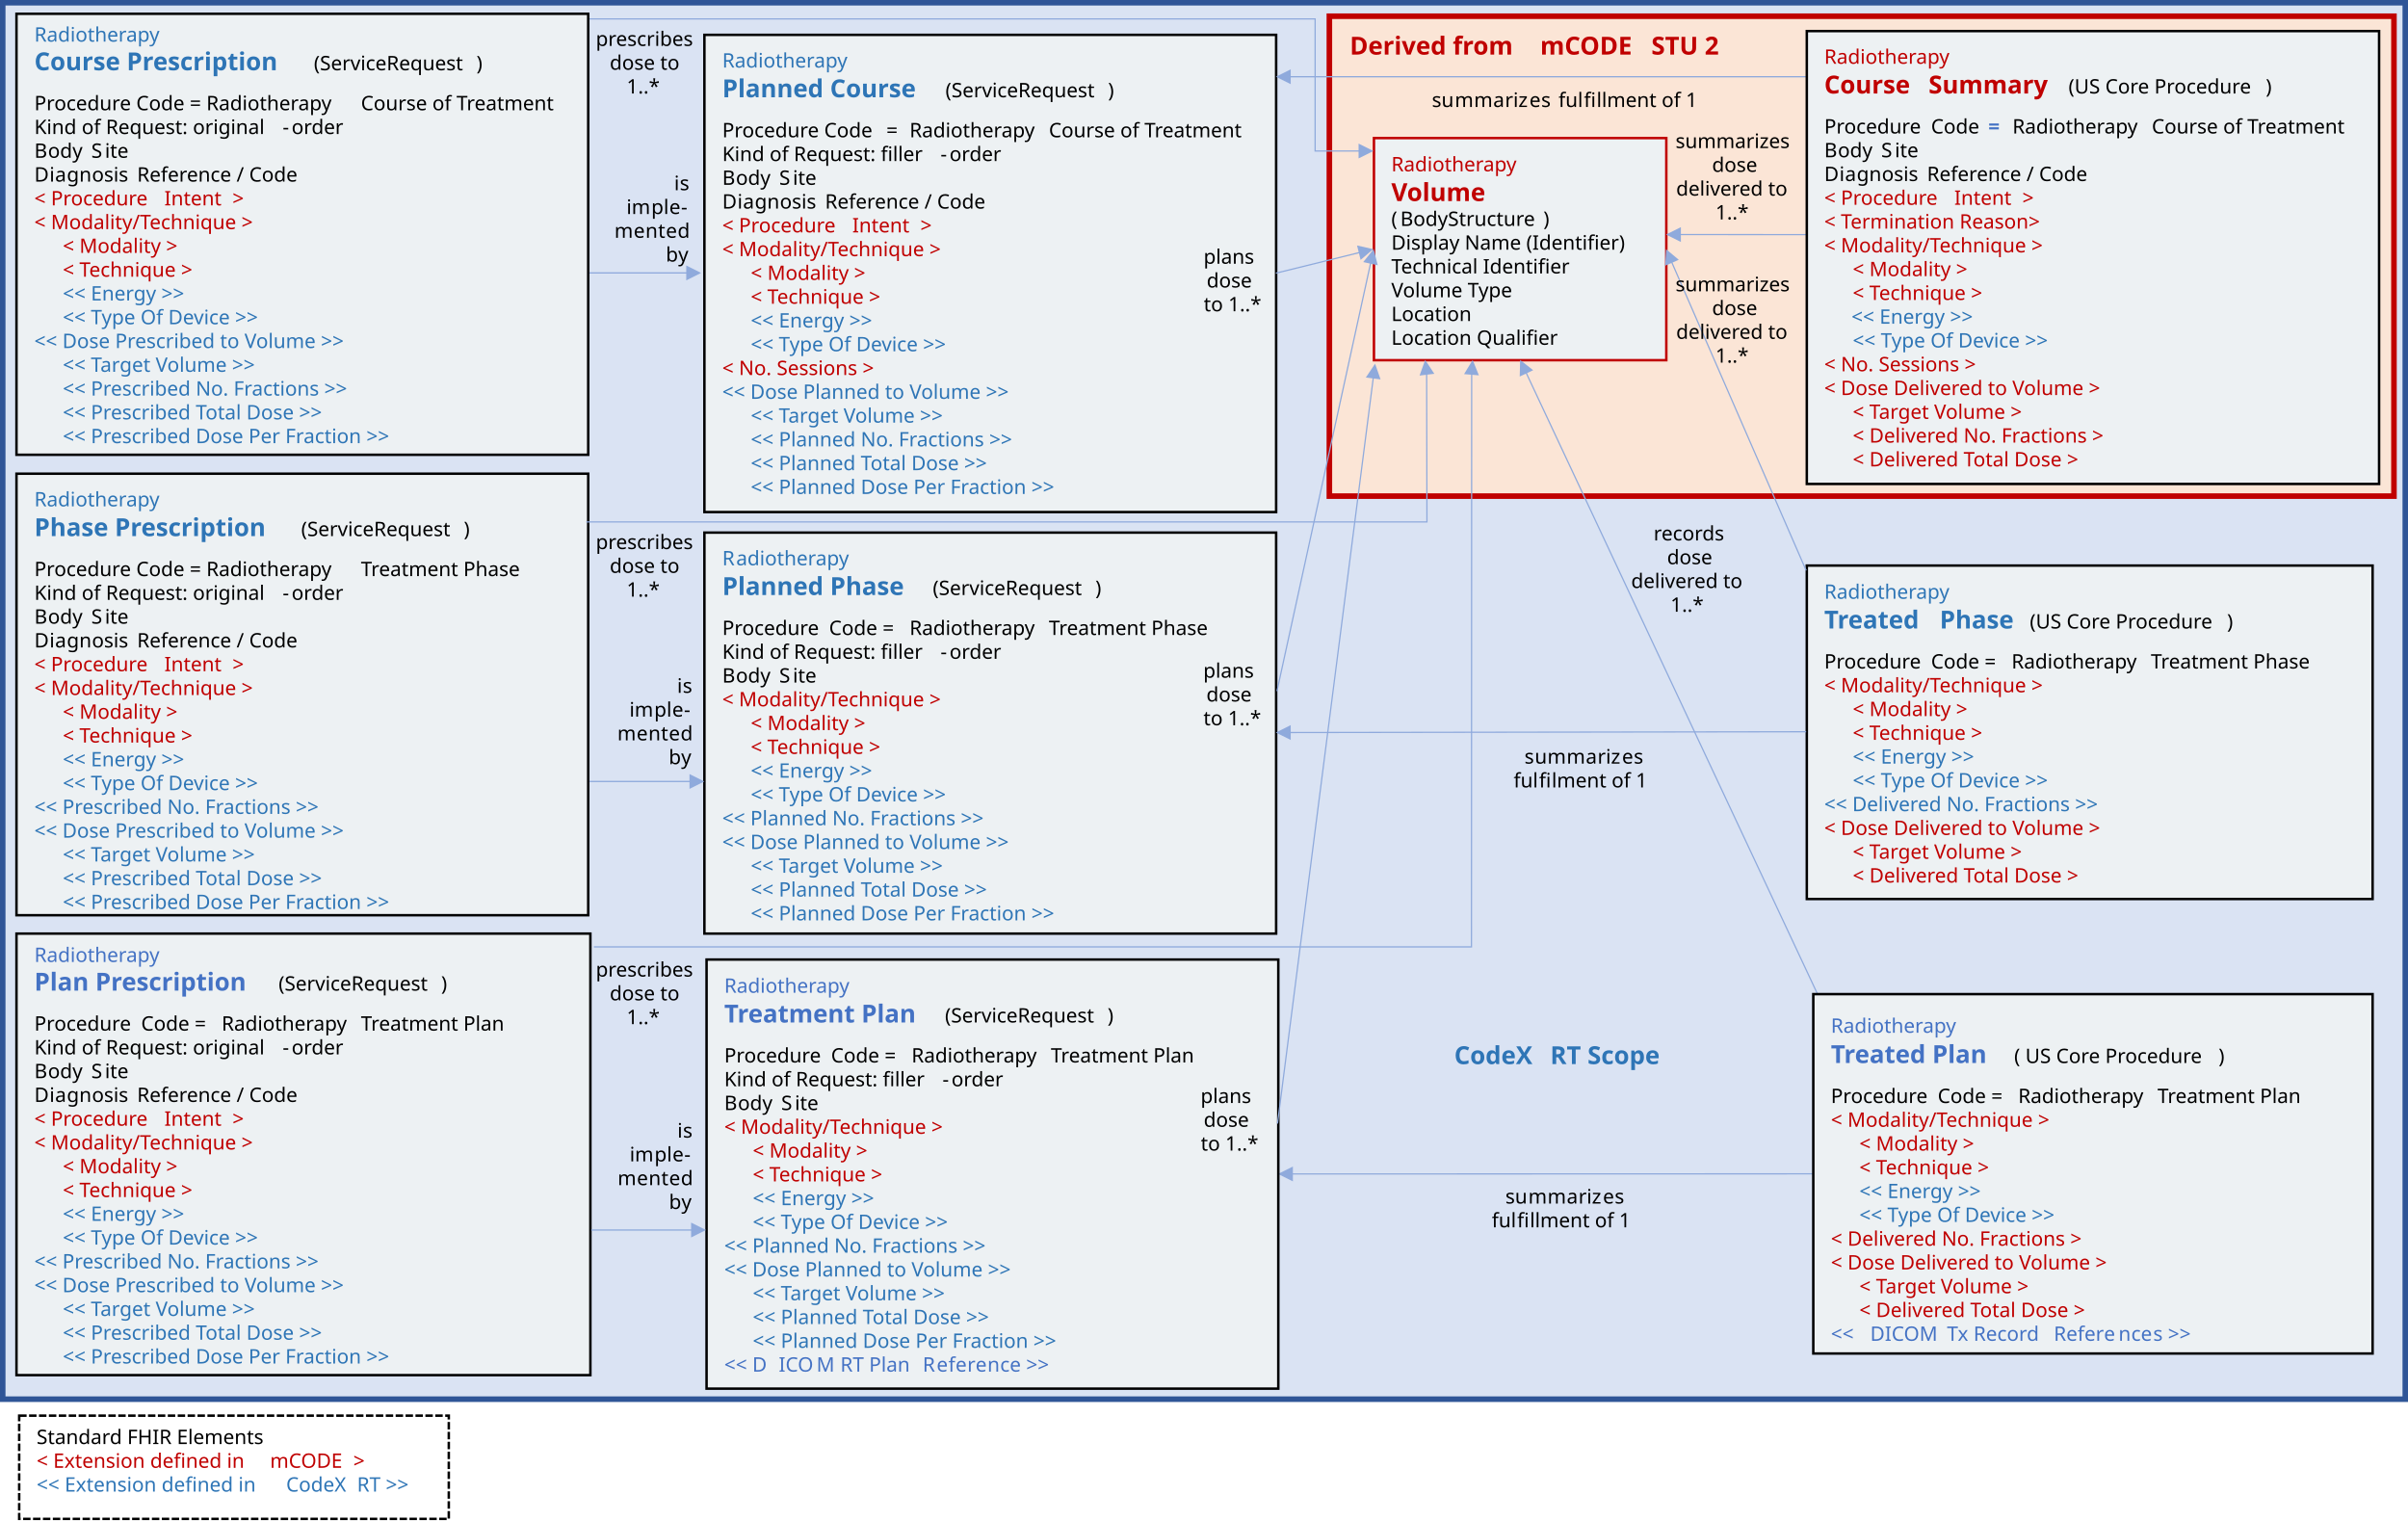
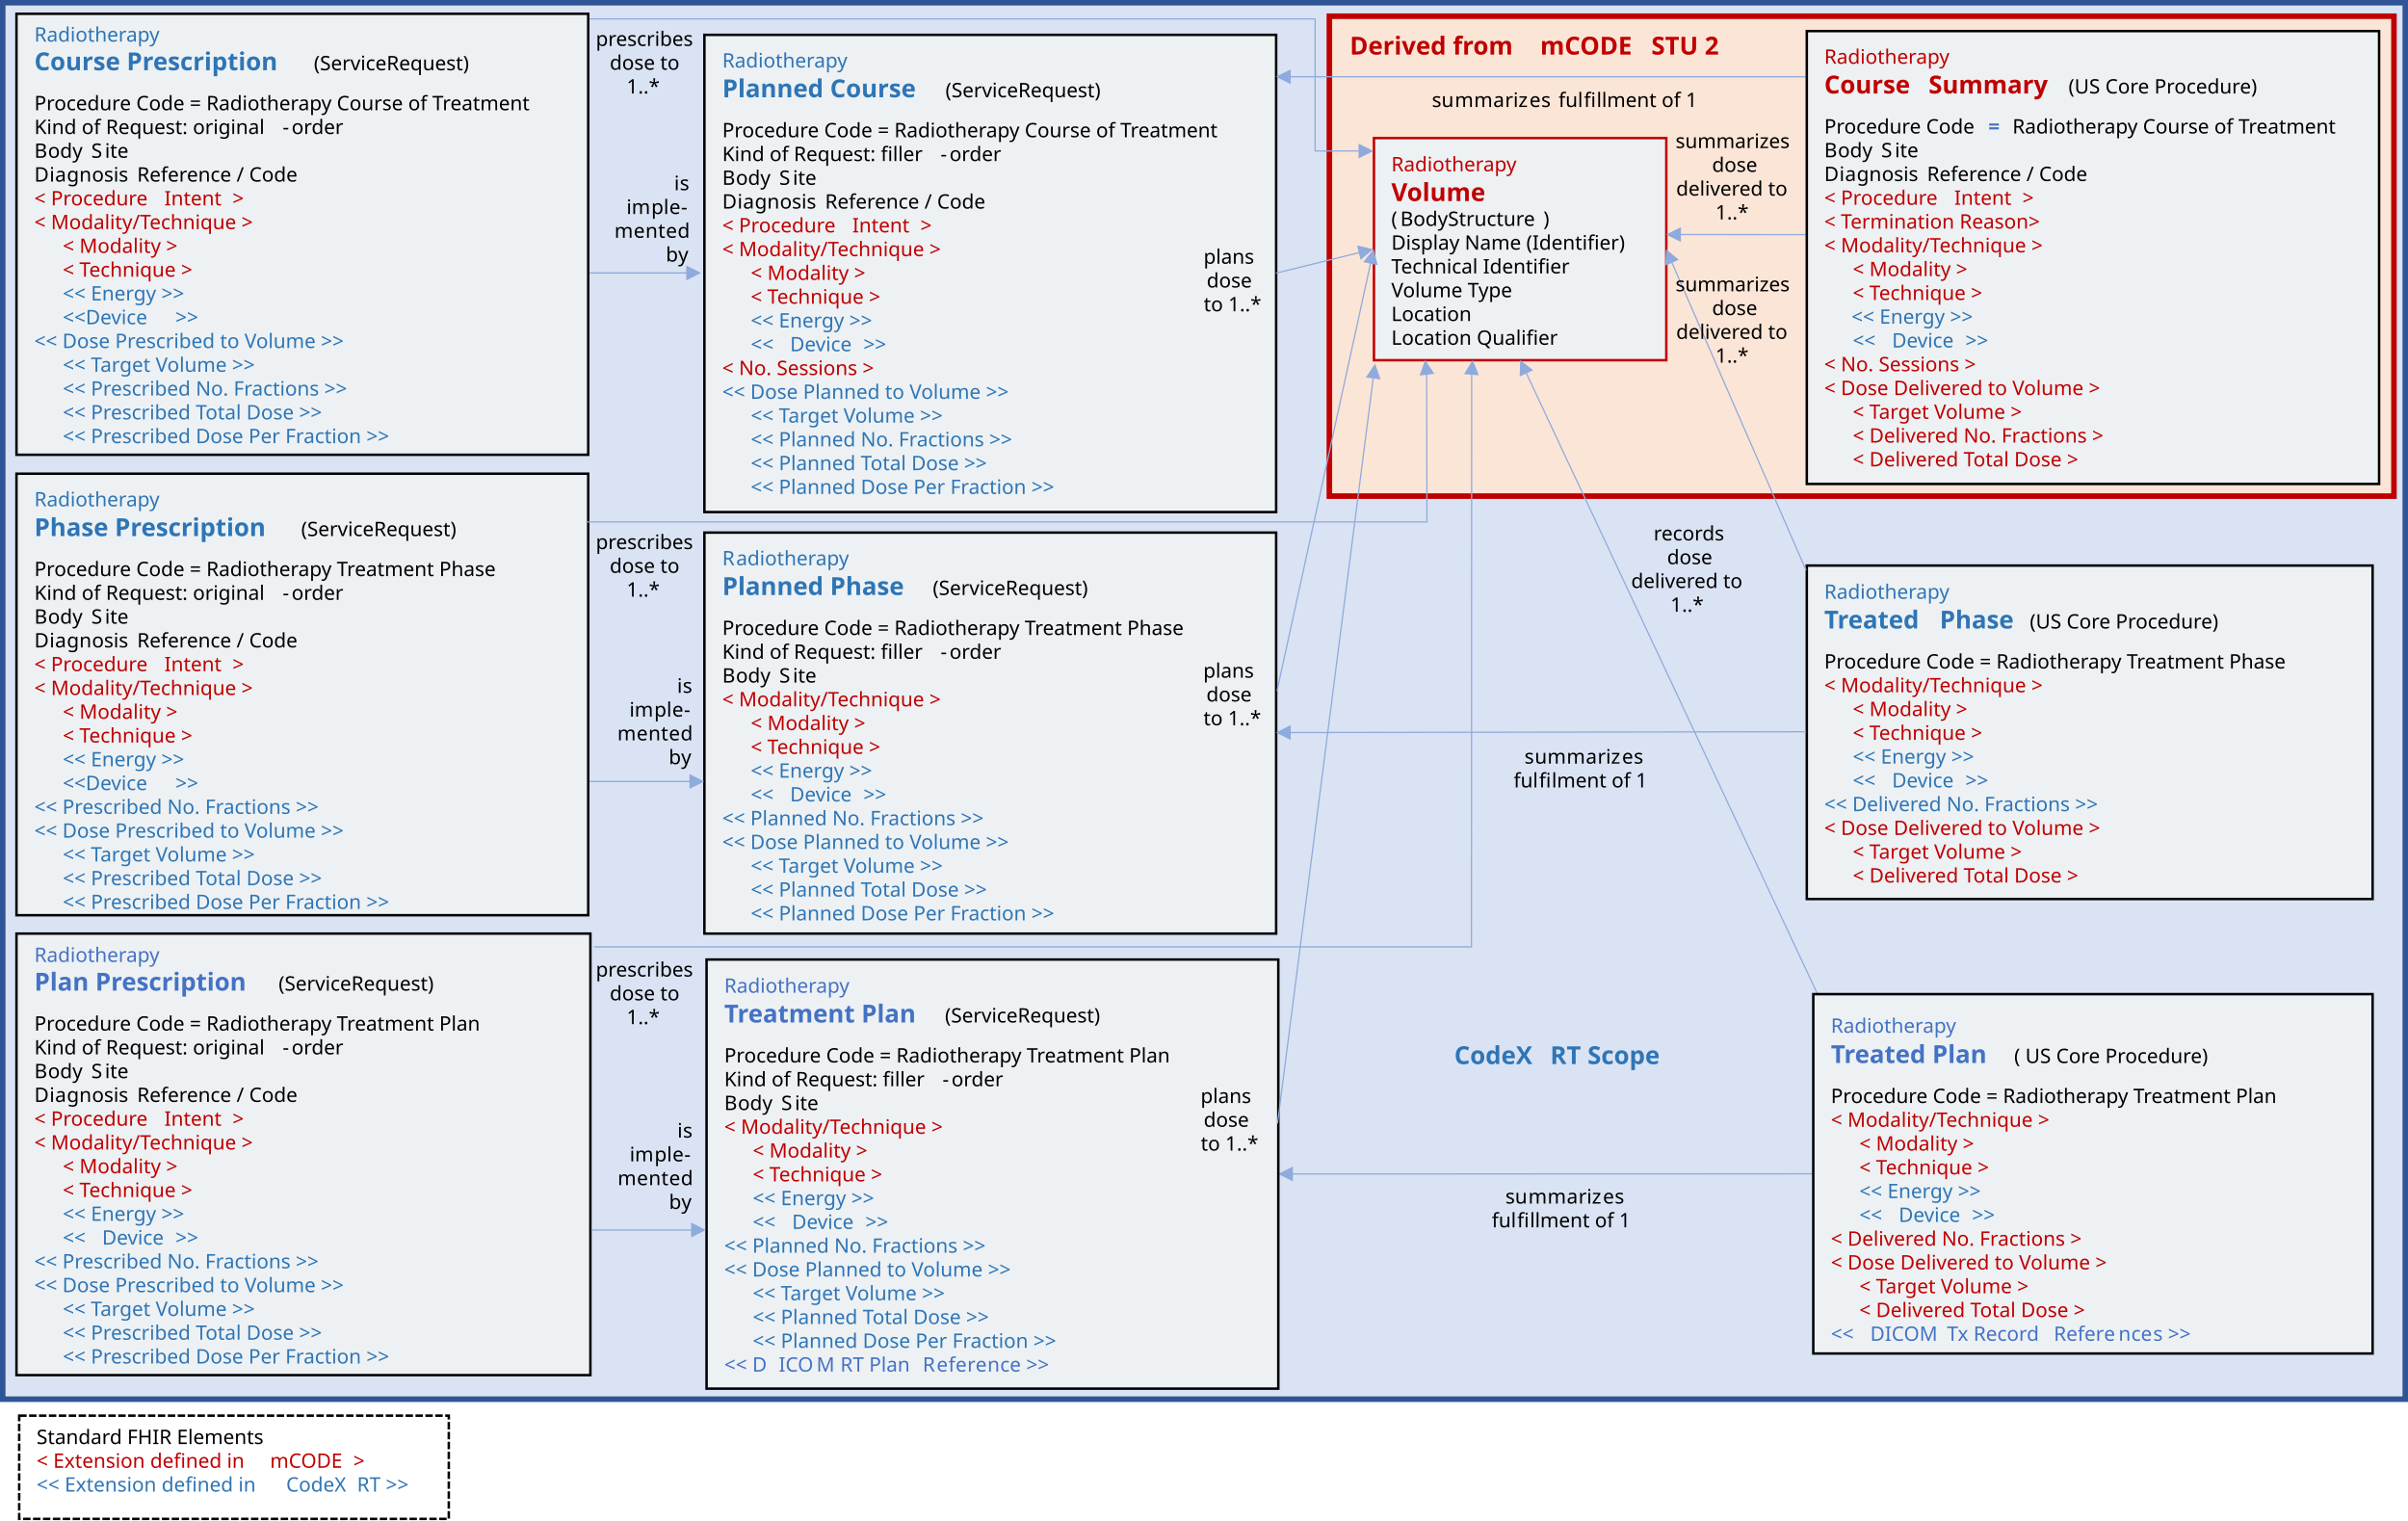
<svg xmlns="http://www.w3.org/2000/svg" width="4456" height="2813" overflow="hidden">
  <defs>
    <clipPath id="clip0">
      <rect x="-71" y="120" width="4456" height="2813" />
    </clipPath>
  </defs>
  <g clip-path="url(#clip0)" transform="translate(71 -120)">
    <rect x="-66" y="125" width="4446" height="2584" stroke="#2F5597" stroke-width="10.312" stroke-miterlimit="8" fill="#DAE3F3" />
    <rect x="2389" y="150" width="1970" height="888" stroke="#C00000" stroke-width="10.312" stroke-miterlimit="8" fill="#FBE5D6" />
    <rect x="1232.5" y="184.5" width="1058" height="883" stroke="#000000" stroke-width="4.583" stroke-miterlimit="8" fill="#EDF1F3" />
    <text fill="#2E75B6" font-family="Verdana,Verdana_MSFontService,sans-serif" font-weight="400" font-size="37" transform="matrix(1 0 0 1 1265.49 245)">Radiotherapy<tspan font-weight="700" font-size="46" x="0" y="55">Planned Course</tspan>
-       <tspan fill="#000000" font-size="37" x="413.073" y="55">(ServiceRequest</tspan>
-       <tspan fill="#000000" font-size="37" x="713.854" y="55">)</tspan>
-       <tspan fill="#000000" font-size="37" x="0" y="129">Procedure Code </tspan>
-       <tspan fill="#000000" font-size="37" x="303.646" y="129">= </tspan>
-       <tspan fill="#000000" font-size="37" x="346.615" y="129">Radiotherapy </tspan>
-       <tspan fill="#000000" font-size="37" x="604.427" y="129">Course of Treatment</tspan>
+       <tspan fill="#000000" font-size="37" x="413.073" y="55">(ServiceRequest)</tspan>
+       <tspan fill="#000000" font-size="37" x="0" y="129">Procedure Code = Radiotherapy Course of Treatment</tspan>
      <tspan fill="#000000" font-size="37" x="0" y="173">Kind of Request: filler</tspan>
      <tspan fill="#000000" font-size="37" x="403.906" y="173">-</tspan>
      <tspan fill="#000000" font-size="37" x="420.521" y="173">order</tspan>
      <tspan fill="#000000" font-size="37" x="0" y="217">B</tspan>
      <tspan fill="#000000" font-size="37" x="25.208" y="217">o</tspan>
      <tspan fill="#000000" font-size="37" x="47.552" y="217">d</tspan>
      <tspan fill="#000000" font-size="37" x="70.469" y="217">y </tspan>
      <tspan fill="#000000" font-size="37" x="105.417" y="217">S</tspan>
      <tspan fill="#000000" font-size="37" x="130.625" y="217">ite</tspan>
      <tspan fill="#000000" font-size="37" x="0" y="261">D</tspan>
      <tspan fill="#000000" font-size="37" x="28.073" y="261">i</tspan>
      <tspan fill="#000000" font-size="37" x="38.385" y="261">a</tspan>
      <tspan fill="#000000" font-size="37" x="60.156" y="261">g</tspan>
      <tspan fill="#000000" font-size="37" x="83.073" y="261">n</tspan>
      <tspan fill="#000000" font-size="37" x="106.562" y="261">o</tspan>
      <tspan fill="#000000" font-size="37" x="128.906" y="261">sis</tspan>
      <tspan fill="#000000" font-size="37" x="190.208" y="261">Reference / Code</tspan>
      <tspan fill="#C00000" font-size="37" x="0" y="305">&lt; Procedure</tspan>
      <tspan fill="#C00000" font-size="37" x="240.625" y="305">Intent</tspan>
      <tspan fill="#C00000" font-size="37" x="366.667" y="305">&gt;</tspan>
      <tspan fill="#C00000" font-size="37" x="0" y="349">&lt; Modality/Technique &gt;</tspan>
      <tspan fill="#C00000" font-size="37" x="52.708" y="393">&lt; Modality &gt;</tspan>
      <tspan fill="#C00000" font-size="37" x="52.708" y="437">&lt; Technique &gt;</tspan>
      <tspan font-size="37" x="52.708" y="481">&lt;&lt; Energy &gt;&gt;</tspan>
-       <tspan font-size="37" x="52.708" y="525">&lt;&lt; Type Of Device &gt;&gt;</tspan>
+       <tspan font-size="37" x="52.708" y="525">&lt;&lt; </tspan>
+       <tspan font-size="37" x="125.469" y="525">Device </tspan>
+       <tspan font-size="37" x="261.25" y="525">&gt;&gt;</tspan>
      <tspan fill="#C00000" font-size="37" x="0" y="569">&lt; No. Sessions &gt;</tspan>
      <tspan font-size="37" x="0" y="613">&lt;&lt; Dose Planned to Volume &gt;&gt;</tspan>
      <tspan font-size="37" x="52.708" y="657">&lt;&lt; Target Volume &gt;&gt;</tspan>
      <tspan font-size="37" x="52.708" y="701">&lt;&lt; Planned No. Fractions &gt;&gt;</tspan>
      <tspan font-size="37" x="52.708" y="745">&lt;&lt; Planned Total Dose &gt;&gt;</tspan>
      <tspan font-size="37" x="52.708" y="789">&lt;&lt; Planned Dose Per Fraction &gt;&gt;</tspan>
    </text>
    <rect x="3272.5" y="1166.5" width="1047" height="617" stroke="#000000" stroke-width="4.583" stroke-miterlimit="8" fill="#EDF1F3" />
    <text fill="#2E75B6" font-family="Verdana,Verdana_MSFontService,sans-serif" font-weight="400" font-size="37" transform="matrix(1 0 0 1 3304.7 1228)">Radiotherapy<tspan font-weight="700" font-size="46" x="0" y="55">Treated </tspan>
      <tspan font-weight="700" font-size="46" x="213.698" y="55">Phase</tspan>
-       <tspan fill="#000000" font-size="37" x="380.417" y="55">(US Core Procedure</tspan>
-       <tspan fill="#000000" font-size="37" x="745.365" y="55">)</tspan>
-       <tspan fill="#000000" font-size="37" x="0" y="129">Procedure </tspan>
-       <tspan fill="#000000" font-size="37" x="197.656" y="129">Code = </tspan>
-       <tspan fill="#000000" font-size="37" x="346.615" y="129">Radiotherapy </tspan>
-       <tspan fill="#000000" font-size="37" x="604.427" y="129">Treatment Phase</tspan>
+       <tspan fill="#000000" font-size="37" x="380.417" y="55">(US Core Procedure)</tspan>
+       <tspan fill="#000000" font-size="37" x="0" y="129">Procedure Code = Radiotherapy Treatment Phase</tspan>
      <tspan fill="#C00000" font-size="37" x="0" y="173">&lt; Modality/Technique &gt;</tspan>
      <tspan fill="#C00000" font-size="37" x="52.708" y="217">&lt; Modality &gt;</tspan>
      <tspan fill="#C00000" font-size="37" x="52.708" y="261">&lt; Technique &gt;</tspan>
      <tspan font-size="37" x="52.708" y="305">&lt;&lt; Energy &gt;&gt;</tspan>
-       <tspan font-size="37" x="52.708" y="349">&lt;&lt; Type Of Device &gt;&gt;</tspan>
+       <tspan font-size="37" x="52.708" y="349">&lt;&lt; </tspan>
+       <tspan font-size="37" x="125.469" y="349">Device </tspan>
+       <tspan font-size="37" x="261.25" y="349">&gt;&gt;</tspan>
      <tspan font-size="37" x="0" y="393">&lt;&lt; Delivered No. Fractions &gt;&gt;</tspan>
      <tspan fill="#C00000" font-size="37" x="0" y="437">&lt; Dose Delivered to Volume &gt;</tspan>
      <tspan fill="#C00000" font-size="37" x="52.708" y="481">&lt; Target Volume &gt;</tspan>
      <tspan fill="#C00000" font-size="37" x="52.708" y="525">&lt; Delivered Total Dose &gt;</tspan>
    </text>
    <path d="M3.77916e-07-1.146 1071.3-1.145 1071.3 1.146-3.77916e-07 1.146ZM1066.72-13.75 1094.22 0 1066.72 13.75Z" fill="#8FAADC" transform="matrix(-1 0 0 1 3384.22 262)" />
    <path d="M1014 623.854 1203.47 623.854 1203.47 626.146 1014 626.146ZM1198.89 611.25 1226.39 625 1198.89 638.75Z" fill="#8FAADC" />
    <rect x="1232.5" y="1105.5" width="1058" height="742" stroke="#000000" stroke-width="4.583" stroke-miterlimit="8" fill="#EDF1F3" />
    <text fill="#2E75B6" font-family="Verdana,Verdana_MSFontService,sans-serif" font-weight="400" font-size="37" transform="matrix(1 0 0 1 1265.49 1166)">R<tspan font-size="37" x="25.781" y="0">adiotherapy</tspan>
      <tspan font-weight="700" font-size="46" x="0" y="55">Planned Phase</tspan>
-       <tspan fill="#000000" font-size="37" x="389.583" y="55">(ServiceRequest</tspan>
-       <tspan fill="#000000" font-size="37" x="690.365" y="55">)</tspan>
-       <tspan fill="#000000" font-size="37" x="0" y="129">Procedure </tspan>
-       <tspan fill="#000000" font-size="37" x="197.656" y="129">Code = </tspan>
-       <tspan fill="#000000" font-size="37" x="346.615" y="129">Radiotherapy </tspan>
-       <tspan fill="#000000" font-size="37" x="604.427" y="129">Treatment Phase</tspan>
+       <tspan fill="#000000" font-size="37" x="389.583" y="55">(ServiceRequest)</tspan>
+       <tspan fill="#000000" font-size="37" x="0" y="129">Procedure Code = Radiotherapy Treatment Phase</tspan>
      <tspan fill="#000000" font-size="37" x="0" y="173">Kind of Request: filler</tspan>
      <tspan fill="#000000" font-size="37" x="403.906" y="173">-</tspan>
      <tspan fill="#000000" font-size="37" x="420.521" y="173">order</tspan>
      <tspan fill="#000000" font-size="37" x="0" y="217">B</tspan>
      <tspan fill="#000000" font-size="37" x="25.208" y="217">o</tspan>
      <tspan fill="#000000" font-size="37" x="47.552" y="217">d</tspan>
      <tspan fill="#000000" font-size="37" x="70.469" y="217">y </tspan>
      <tspan fill="#000000" font-size="37" x="105.417" y="217">S</tspan>
      <tspan fill="#000000" font-size="37" x="130.625" y="217">ite</tspan>
      <tspan fill="#C00000" font-size="37" x="0" y="261">&lt; Modality/Technique &gt;</tspan>
      <tspan fill="#C00000" font-size="37" x="52.708" y="305">&lt; Modality &gt;</tspan>
      <tspan fill="#C00000" font-size="37" x="52.708" y="349">&lt; Technique &gt;</tspan>
      <tspan font-size="37" x="52.708" y="393">&lt;&lt; Energy &gt;&gt;</tspan>
-       <tspan font-size="37" x="52.708" y="437">&lt;&lt; Type Of Device &gt;&gt;</tspan>
+       <tspan font-size="37" x="52.708" y="437">&lt;&lt; </tspan>
+       <tspan font-size="37" x="125.469" y="437">Device </tspan>
+       <tspan font-size="37" x="261.25" y="437">&gt;&gt;</tspan>
      <tspan font-size="37" x="0" y="481">&lt;&lt; Planned No. Fractions &gt;&gt;</tspan>
      <tspan font-size="37" x="0" y="525">&lt;&lt; Dose Planned to Volume &gt;&gt;</tspan>
      <tspan font-size="37" x="52.708" y="569">&lt;&lt; Target Volume &gt;&gt;</tspan>
      <tspan font-size="37" x="52.708" y="613">&lt;&lt; Planned Total Dose &gt;&gt;</tspan>
      <tspan font-size="37" x="52.708" y="657">&lt;&lt; Planned Dose Per Fraction &gt;&gt;</tspan>
    </text>
    <path d="M0-1.146 967.001-0.897 967.001 1.395-0 1.146ZM962.421-13.502 989.917 0.255 962.413 13.998Z" fill="#8FAADC" transform="matrix(-1 0 0 1 3283.92 2292)" />
    <rect x="2471.5" y="375.5" width="541" height="411" stroke="#C00000" stroke-width="4.583" stroke-miterlimit="8" fill="#EDF1F3" />
    <text fill="#C00000" font-family="Verdana,Verdana_MSFontService,sans-serif" font-weight="400" font-size="37" transform="matrix(1 0 0 1 2503.63 437)">Radiotherapy<tspan font-weight="700" font-size="46" x="0" y="55">Volume</tspan>
      <tspan fill="#000000" font-size="37" x="0" y="101">(</tspan>
      <tspan fill="#000000" font-size="37" x="16.615" y="101">BodyStructure</tspan>
      <tspan fill="#000000" font-size="37" x="281.302" y="101">)</tspan>
      <tspan fill="#000000" font-size="37" x="0" y="145">Display Name (Identifier)</tspan>
      <tspan fill="#000000" font-size="37" x="0" y="189">Technical Identifier</tspan>
      <tspan fill="#000000" font-size="37" x="0" y="233">Volume Type</tspan>
      <tspan fill="#000000" font-size="37" x="0" y="277">Location</tspan>
      <tspan fill="#000000" font-size="37" x="0" y="321">Location Qualifier</tspan>
    </text>
    <path d="M3282.29 555.283 3034.92 555.158 3034.92 552.866 3282.29 552.992ZM3039.49 567.764 3012 554 3039.51 540.264Z" fill="#8FAADC" />
    <path d="M3270.21 1176.05 3020.11 602.464 3022.21 601.548 3272.31 1175.14ZM3010.39 611.704 3012 581 3035.6 600.712Z" fill="#8FAADC" />
    <path d="M3291.22 1959.73 2750.69 807.234 2752.77 806.261 3293.29 1958.76ZM2741.23 816.736 2742 786 2766.13 805.059Z" fill="#8FAADC" />
    <path d="M1.119-0.245 175.183 795.373 172.944 795.863-1.119 0.245ZM186.517 788.205 178.962 818.008 159.652 794.083Z" fill="#8FAADC" transform="matrix(1 0 0 -1 2292 1399.01)" />
    <path d="M0.275-1.112 158.225 37.868 157.676 40.093-0.275 1.112ZM156.795 24.533 180.2 44.471 150.206 51.232Z" fill="#8FAADC" transform="matrix(1 0 0 -1 2290 625.471)" />
    <rect x="3284.5" y="1959.5" width="1035" height="665" stroke="#000000" stroke-width="4.583" stroke-miterlimit="8" fill="#EDF1F3" />
    <text fill="#4472C4" font-family="Verdana,Verdana_MSFontService,sans-serif" font-weight="400" font-size="37" transform="matrix(1 0 0 1 3317.02 2031)">Radiotherapy<tspan font-weight="700" font-size="46" x="0" y="56">Treated Plan</tspan>
-       <tspan fill="#000000" font-size="37" x="339.167" y="56">( US Core Procedure</tspan>
-       <tspan fill="#000000" font-size="37" x="717.292" y="56">)</tspan>
-       <tspan fill="#000000" font-size="37" x="0" y="130">Procedure </tspan>
-       <tspan fill="#000000" font-size="37" x="197.656" y="130">Code = </tspan>
-       <tspan fill="#000000" font-size="37" x="346.615" y="130">Radiotherapy </tspan>
-       <tspan fill="#000000" font-size="37" x="604.427" y="130">Treatment Plan</tspan>
+       <tspan fill="#000000" font-size="37" x="339.167" y="56">( US Core Procedure)</tspan>
+       <tspan fill="#000000" font-size="37" x="0" y="130">Procedure Code = Radiotherapy Treatment Plan</tspan>
      <tspan fill="#C00000" font-size="37" x="0" y="174">&lt; Modality/Technique &gt;</tspan>
      <tspan fill="#C00000" font-size="37" x="52.709" y="218">&lt; Modality &gt;</tspan>
      <tspan fill="#C00000" font-size="37" x="52.709" y="262">&lt; Technique &gt;</tspan>
      <tspan fill="#2E75B6" font-size="37" x="52.709" y="306">&lt;&lt; Energy &gt;&gt;</tspan>
-       <tspan fill="#2E75B6" font-size="37" x="52.709" y="350">&lt;&lt; Type Of Device &gt;&gt;</tspan>
+       <tspan fill="#2E75B6" font-size="37" x="52.709" y="350">&lt;&lt; </tspan>
+       <tspan fill="#2E75B6" font-size="37" x="125.469" y="350">Device </tspan>
+       <tspan fill="#2E75B6" font-size="37" x="261.25" y="350">&gt;&gt;</tspan>
      <tspan fill="#C00000" font-size="37" x="0" y="394">&lt; Delivered No. Fractions &gt;</tspan>
      <tspan fill="#C00000" font-size="37" x="0" y="438">&lt; Dose Delivered to Volume &gt;</tspan>
      <tspan fill="#C00000" font-size="37" x="52.709" y="482">&lt; Target Volume &gt;</tspan>
      <tspan fill="#C00000" font-size="37" x="52.709" y="526">&lt; Delivered Total Dose &gt; </tspan>
      <tspan font-size="37" x="0" y="570">&lt;&lt; </tspan>
      <tspan font-size="37" x="72.76" y="570">DICOM</tspan>
      <tspan font-size="37" x="214.844" y="570">Tx Record</tspan>
      <tspan font-size="37" x="412.5" y="570">Refer</tspan>e<tspan font-size="37" x="532.24" y="570">n</tspan>
      <tspan font-size="37" x="555.729" y="570">c</tspan>e<tspan font-size="37" x="596.406" y="570">s &gt;&gt;</tspan>
    </text>
    <rect x="1236.5" y="1895.5" width="1058" height="794" stroke="#000000" stroke-width="4.583" stroke-miterlimit="8" fill="#EDF1F3" />
    <text fill="#4472C4" font-family="Verdana,Verdana_MSFontService,sans-serif" font-weight="400" font-size="37" transform="matrix(1 0 0 1 1269.16 1957)">Radiotherapy<tspan font-weight="700" font-size="46" x="0" y="55">Treatment Plan</tspan>
-       <tspan fill="#000000" font-size="37" x="408.49" y="55">(ServiceRequest</tspan>
-       <tspan fill="#000000" font-size="37" x="709.271" y="55">)</tspan>
-       <tspan fill="#000000" font-size="37" x="0" y="129">Procedure </tspan>
-       <tspan fill="#000000" font-size="37" x="197.656" y="129">Code = </tspan>
-       <tspan fill="#000000" font-size="37" x="346.615" y="129">Radiotherapy </tspan>
-       <tspan fill="#000000" font-size="37" x="604.427" y="129">Treatment Plan</tspan>
+       <tspan fill="#000000" font-size="37" x="408.49" y="55">(ServiceRequest)</tspan>
+       <tspan fill="#000000" font-size="37" x="0" y="129">Procedure Code = Radiotherapy Treatment Plan</tspan>
      <tspan fill="#000000" font-size="37" x="0" y="173">Kind of Request: filler</tspan>
      <tspan fill="#000000" font-size="37" x="403.906" y="173">-</tspan>
      <tspan fill="#000000" font-size="37" x="420.521" y="173">order</tspan>
      <tspan fill="#000000" font-size="37" x="0" y="217">B</tspan>
      <tspan fill="#000000" font-size="37" x="25.208" y="217">o</tspan>
      <tspan fill="#000000" font-size="37" x="47.552" y="217">d</tspan>
      <tspan fill="#000000" font-size="37" x="70.469" y="217">y </tspan>
      <tspan fill="#000000" font-size="37" x="105.417" y="217">S</tspan>
      <tspan fill="#000000" font-size="37" x="130.625" y="217">ite</tspan>
      <tspan fill="#C00000" font-size="37" x="0" y="261">&lt; Modality/Technique &gt;</tspan>
      <tspan fill="#C00000" font-size="37" x="52.708" y="305">&lt; Modality &gt;</tspan>
      <tspan fill="#C00000" font-size="37" x="52.708" y="349">&lt; Technique &gt;</tspan>
      <tspan fill="#2E75B6" font-size="37" x="52.708" y="393">&lt;&lt; Energy &gt;&gt;</tspan>
-       <tspan fill="#2E75B6" font-size="37" x="52.708" y="437">&lt;&lt; Type Of Device &gt;&gt;</tspan>
+       <tspan fill="#2E75B6" font-size="37" x="52.708" y="437">&lt;&lt; </tspan>
+       <tspan fill="#2E75B6" font-size="37" x="125.469" y="437">Device </tspan>
+       <tspan fill="#2E75B6" font-size="37" x="261.25" y="437">&gt;&gt;</tspan>
      <tspan fill="#2E75B6" font-size="37" x="0" y="481">&lt;&lt; Planned No. Fractions &gt;&gt;</tspan>
      <tspan fill="#2E75B6" font-size="37" x="0" y="525">&lt;&lt; Dose Planned to Volume &gt;&gt;</tspan>
      <tspan fill="#2E75B6" font-size="37" x="52.708" y="569">&lt;&lt; Target Volume &gt;&gt;</tspan>
      <tspan fill="#2E75B6" font-size="37" x="52.708" y="613">&lt;&lt; Planned Total Dose &gt;&gt;</tspan>
      <tspan fill="#2E75B6" font-size="37" x="52.708" y="657">&lt;&lt; Planned Dose Per Fraction &gt;&gt;</tspan>
      <tspan font-size="37" x="0" y="701">&lt;&lt; D</tspan>
      <tspan font-size="37" x="100.833" y="701">I</tspan>CO<tspan font-size="37" x="170.729" y="701">M</tspan>
      <tspan font-size="37" x="214.844" y="701">RT Plan </tspan>
      <tspan font-size="37" x="367.24" y="701">R</tspan>
      <tspan font-size="37" x="393.021" y="701">e</tspan>
      <tspan font-size="37" x="414.792" y="701">f</tspan>
      <tspan font-size="37" x="427.969" y="701">e</tspan>
      <tspan font-size="37" x="449.74" y="701">r</tspan>e<tspan font-size="37" x="486.979" y="701">n</tspan>
      <tspan font-size="37" x="510.469" y="701">c</tspan>e &gt;&gt;</text>
    <path d="M1.136-0.146 178.831 1383.15 176.558 1383.44-1.136 0.146ZM190.749 1376.99 180.614 1406.02 163.473 1380.5Z" fill="#8FAADC" transform="matrix(1 0 0 -1 2293 2199.02)" />
    <text font-family="Verdana,Verdana_MSFontService,sans-serif" font-weight="400" font-size="37" transform="matrix(1 0 0 1 1176.55 472)">i<tspan font-size="37" x="10.312" y="0">s</tspan>
      <tspan font-size="37" x="-88.229" y="44">i</tspan>m<tspan font-size="37" x="-42.396" y="44">p</tspan>
      <tspan font-size="37" x="-19.479" y="44">l</tspan>
      <tspan font-size="37" x="-9.167" y="44">e</tspan>
      <tspan font-size="37" x="12.604" y="44">-</tspan>
      <tspan font-size="37" x="-110.573" y="88">m</tspan>
      <tspan font-size="37" x="-75.052" y="88">e</tspan>
      <tspan font-size="37" x="-53.281" y="88">n</tspan>
      <tspan font-size="37" x="-29.792" y="88">t</tspan>
      <tspan font-size="37" x="-15.469" y="88">e</tspan>
      <tspan font-size="37" x="6.302" y="88">d</tspan>
      <tspan font-size="37" x="-15.469" y="132">b</tspan>
      <tspan font-size="37" x="7.448" y="132">y</tspan>
      <tspan font-size="37" x="1538.13" y="1875">s</tspan>u<tspan font-size="37" x="1580.53" y="1875">m</tspan>
      <tspan font-size="37" x="1616.05" y="1875">m</tspan>
      <tspan font-size="37" x="1651.57" y="1875">a</tspan>
      <tspan font-size="37" x="1673.34" y="1875">r</tspan>iz<tspan font-size="37" x="1718.6" y="1875">e</tspan>
      <tspan font-size="37" x="1740.37" y="1875">s </tspan>
      <tspan font-size="37" x="1512.92" y="1919">ful</tspan>
      <tspan font-size="37" x="1559.9" y="1919">fi</tspan>
      <tspan font-size="37" x="1583.39" y="1919">l</tspan>lment of 1<tspan font-size="37" x="1402.13" y="-154">s</tspan>u<tspan font-size="37" x="1444.53" y="-154">m</tspan>
      <tspan font-size="37" x="1480.05" y="-154">m</tspan>
      <tspan font-size="37" x="1515.57" y="-154">a</tspan>
      <tspan font-size="37" x="1537.34" y="-154">r</tspan>iz<tspan font-size="37" x="1582.6" y="-154">e</tspan>
      <tspan font-size="37" x="1604.37" y="-154">s </tspan>
      <tspan font-size="37" x="1636.46" y="-154">ful</tspan>
      <tspan font-size="37" x="1683.44" y="-154">fi</tspan>
      <tspan font-size="37" x="1706.93" y="-154">l</tspan>lment of 1<tspan font-size="37" x="1853.01" y="187">summarizes </tspan>
      <tspan font-size="37" x="1920.62" y="231">dose </tspan>
      <tspan font-size="37" x="1854.16" y="275">delivered to </tspan>
      <tspan font-size="37" x="1926.92" y="319">1..*</tspan>
      <tspan font-size="37" x="1853.01" y="-78">summarizes </tspan>
      <tspan font-size="37" x="1920.62" y="-34">dose </tspan>
      <tspan font-size="37" x="1854.16" y="10">delivered to </tspan>
      <tspan font-size="37" x="1926.92" y="54">1..*</tspan>
      <tspan font-size="37" x="-144.988" y="-267">prescribes </tspan>
      <tspan font-size="37" x="-119.206" y="-223">dose to</tspan>
      <tspan font-size="37" x="-87.994" y="-179">1..*</tspan>
      <tspan font-size="37" x="1812.46" y="648">records </tspan>
      <tspan font-size="37" x="1837.37" y="692">dose </tspan>
      <tspan font-size="37" x="1770.91" y="736">delivered to</tspan>
      <tspan font-size="37" x="1843.67" y="780">1..*</tspan>
      <tspan fill="#2E75B6" font-weight="700" font-size="46" x="1443.49" y="1617">CodeX</tspan>
      <tspan fill="#2E75B6" font-weight="700" font-size="46" x="1621.09" y="1617">RT Scope</tspan>
      <tspan fill="#C00000" font-weight="700" font-size="46" x="1250.18" y="-251">Derived from </tspan>
      <tspan fill="#C00000" font-weight="700" font-size="46" x="1602.52" y="-251">mCODE</tspan>
      <tspan fill="#C00000" font-weight="700" font-size="46" x="1808.2" y="-251">STU 2</tspan>
    </text>
    <rect x="-40.5" y="1847.5" width="1062" height="817" stroke="#000000" stroke-width="4.583" stroke-miterlimit="8" fill="#EDF1F3" />
    <text fill="#4472C4" font-family="Verdana,Verdana_MSFontService,sans-serif" font-weight="400" font-size="37" transform="matrix(1 0 0 1 -7.53291 1900)">Radiotherapy <tspan font-weight="700" font-size="46" x="0" y="53">Plan Prescription</tspan>
-       <tspan fill="#000000" font-size="37" x="452.031" y="53">(ServiceRequest</tspan>
-       <tspan fill="#000000" font-size="37" x="752.812" y="53">)</tspan>
-       <tspan fill="#000000" font-size="37" x="0" y="127">Procedure </tspan>
-       <tspan fill="#000000" font-size="37" x="197.656" y="127">Code = </tspan>
-       <tspan fill="#000000" font-size="37" x="346.615" y="127">Radiotherapy </tspan>
-       <tspan fill="#000000" font-size="37" x="604.427" y="127">Treatment Plan</tspan>
+       <tspan fill="#000000" font-size="37" x="452.031" y="53">(ServiceRequest)</tspan>
+       <tspan fill="#000000" font-size="37" x="0" y="127">Procedure Code = Radiotherapy Treatment Plan</tspan>
      <tspan fill="#000000" font-size="37" x="0" y="171">Kind of Request: original</tspan>
      <tspan fill="#000000" font-size="37" x="459.479" y="171">-</tspan>
      <tspan fill="#000000" font-size="37" x="476.094" y="171">order</tspan>
      <tspan fill="#000000" font-size="37" x="0" y="215">B</tspan>
      <tspan fill="#000000" font-size="37" x="25.208" y="215">o</tspan>
      <tspan fill="#000000" font-size="37" x="47.552" y="215">d</tspan>
      <tspan fill="#000000" font-size="37" x="70.469" y="215">y </tspan>
      <tspan fill="#000000" font-size="37" x="105.417" y="215">S</tspan>
      <tspan fill="#000000" font-size="37" x="130.625" y="215">ite</tspan>
      <tspan fill="#000000" font-size="37" x="0" y="259">D</tspan>
      <tspan fill="#000000" font-size="37" x="28.073" y="259">i</tspan>
      <tspan fill="#000000" font-size="37" x="38.385" y="259">a</tspan>
      <tspan fill="#000000" font-size="37" x="60.156" y="259">g</tspan>
      <tspan fill="#000000" font-size="37" x="83.073" y="259">n</tspan>
      <tspan fill="#000000" font-size="37" x="106.563" y="259">o</tspan>
      <tspan fill="#000000" font-size="37" x="128.906" y="259">sis</tspan>
      <tspan fill="#000000" font-size="37" x="190.208" y="259">Reference / Code</tspan>
      <tspan fill="#C00000" font-size="37" x="0" y="303">&lt; Procedure</tspan>
      <tspan fill="#C00000" font-size="37" x="240.625" y="303">Intent</tspan>
      <tspan fill="#C00000" font-size="37" x="366.667" y="303">&gt;</tspan>
      <tspan fill="#C00000" font-size="37" x="0" y="347">&lt; Modality/Technique &gt;</tspan>
      <tspan fill="#C00000" font-size="37" x="52.708" y="391">&lt; Modality &gt;</tspan>
      <tspan fill="#C00000" font-size="37" x="52.708" y="435">&lt; Technique &gt;</tspan>
      <tspan fill="#2E75B6" font-size="37" x="52.708" y="479">&lt;&lt; Energy &gt;&gt;</tspan>
-       <tspan fill="#2E75B6" font-size="37" x="52.708" y="523">&lt;&lt; Type Of Device &gt;&gt;</tspan>
+       <tspan fill="#2E75B6" font-size="37" x="52.708" y="523">&lt;&lt; </tspan>
+       <tspan fill="#2E75B6" font-size="37" x="125.469" y="523">Device </tspan>
+       <tspan fill="#2E75B6" font-size="37" x="261.25" y="523">&gt;&gt;</tspan>
      <tspan fill="#2E75B6" font-size="37" x="0" y="567">&lt;&lt; Prescribed No. Fractions &gt;&gt;</tspan>
      <tspan fill="#2E75B6" font-size="37" x="0" y="611">&lt;&lt; Dose Prescribed to Volume &gt;&gt;</tspan>
      <tspan fill="#2E75B6" font-size="37" x="52.708" y="655">&lt;&lt; Target Volume &gt;&gt;</tspan>
      <tspan fill="#2E75B6" font-size="37" x="52.708" y="699">&lt;&lt; Prescribed Total Dose &gt;&gt;</tspan>
      <tspan fill="#2E75B6" font-size="37" x="52.708" y="743">&lt;&lt; Prescribed Dose Per Fraction &gt;&gt;</tspan>
    </text>
    <rect x="-40.5" y="996.5" width="1058" height="817" stroke="#000000" stroke-width="4.583" stroke-miterlimit="8" fill="#EDF1F3" />
    <text fill="#2E75B6" font-family="Verdana,Verdana_MSFontService,sans-serif" font-weight="400" font-size="37" transform="matrix(1 0 0 1 -7.53291 1057)">Radiotherapy <tspan font-weight="700" font-size="46" x="0" y="55">Phase Prescription</tspan>
-       <tspan fill="#000000" font-size="37" x="493.854" y="55">(ServiceRequest</tspan>
-       <tspan fill="#000000" font-size="37" x="794.635" y="55">)</tspan>
-       <tspan fill="#000000" font-size="37" x="0" y="129">Procedure Code = Radiotherapy </tspan>
-       <tspan fill="#000000" font-size="37" x="604.427" y="129">Treatment Phase</tspan>
+       <tspan fill="#000000" font-size="37" x="493.854" y="55">(ServiceRequest)</tspan>
+       <tspan fill="#000000" font-size="37" x="0" y="129">Procedure Code = Radiotherapy Treatment Phase</tspan>
      <tspan fill="#000000" font-size="37" x="0" y="173">Kind of Request: original</tspan>
      <tspan fill="#000000" font-size="37" x="459.479" y="173">-</tspan>
      <tspan fill="#000000" font-size="37" x="476.094" y="173">order</tspan>
      <tspan fill="#000000" font-size="37" x="0" y="217">B</tspan>
      <tspan fill="#000000" font-size="37" x="25.208" y="217">o</tspan>
      <tspan fill="#000000" font-size="37" x="47.552" y="217">d</tspan>
      <tspan fill="#000000" font-size="37" x="70.469" y="217">y </tspan>
      <tspan fill="#000000" font-size="37" x="105.417" y="217">S</tspan>
      <tspan fill="#000000" font-size="37" x="130.625" y="217">ite</tspan>
      <tspan fill="#000000" font-size="37" x="0" y="261">D</tspan>
      <tspan fill="#000000" font-size="37" x="28.073" y="261">i</tspan>
      <tspan fill="#000000" font-size="37" x="38.385" y="261">a</tspan>
      <tspan fill="#000000" font-size="37" x="60.156" y="261">g</tspan>
      <tspan fill="#000000" font-size="37" x="83.073" y="261">n</tspan>
      <tspan fill="#000000" font-size="37" x="106.563" y="261">o</tspan>
      <tspan fill="#000000" font-size="37" x="128.906" y="261">sis</tspan>
      <tspan fill="#000000" font-size="37" x="190.208" y="261">Reference / Code</tspan>
      <tspan fill="#C00000" font-size="37" x="0" y="305">&lt; Procedure</tspan>
      <tspan fill="#C00000" font-size="37" x="240.625" y="305">Intent</tspan>
      <tspan fill="#C00000" font-size="37" x="366.667" y="305">&gt;</tspan>
      <tspan fill="#C00000" font-size="37" x="0" y="349">&lt; Modality/Technique &gt;</tspan>
      <tspan fill="#C00000" font-size="37" x="52.708" y="393">&lt; Modality &gt;</tspan>
      <tspan fill="#C00000" font-size="37" x="52.708" y="437">&lt; Technique &gt;</tspan>
      <tspan font-size="37" x="52.708" y="481">&lt;&lt; Energy &gt;&gt;</tspan>
-       <tspan font-size="37" x="52.708" y="525">&lt;&lt; Type Of Device &gt;&gt;</tspan>
+       <tspan font-size="37" x="52.708" y="525">&lt;&lt; </tspan>Device <tspan font-size="37" x="261.25" y="525">&gt;&gt;</tspan>
      <tspan font-size="37" x="0" y="569">&lt;&lt; Prescribed No. Fractions &gt;&gt;</tspan>
      <tspan font-size="37" x="0" y="613">&lt;&lt; Dose Prescribed to Volume &gt;&gt;</tspan>
      <tspan font-size="37" x="52.708" y="657">&lt;&lt; Target Volume &gt;&gt;</tspan>
      <tspan font-size="37" x="52.708" y="701">&lt;&lt; Prescribed Total Dose &gt;&gt;</tspan>
      <tspan font-size="37" x="52.708" y="745">&lt;&lt; Prescribed Dose Per Fraction &gt;&gt;</tspan>
    </text>
    <path d="M0.002-1.146 958.362 0.318 958.359 2.61-0.002 1.146ZM953.796-12.293 981.275 1.499 953.754 15.207Z" fill="#8FAADC" transform="matrix(-1 0 0 1 3271.28 1474)" />
    <text font-family="Verdana,Verdana_MSFontService,sans-serif" font-weight="400" font-size="37" transform="matrix(1 0 0 1 2750.01 1533)">s<tspan font-size="37" x="18.906" y="0">u</tspan>
      <tspan font-size="37" x="42.396" y="0">m</tspan>
      <tspan font-size="37" x="77.917" y="0">m</tspan>
      <tspan font-size="37" x="113.438" y="0">a</tspan>
      <tspan font-size="37" x="135.209" y="0">r</tspan>iz<tspan font-size="37" x="180.469" y="0">e</tspan>
      <tspan font-size="37" x="202.24" y="0">s </tspan>
      <tspan font-size="37" x="-20.052" y="44">ful</tspan>
      <tspan font-size="37" x="26.927" y="44">fi</tspan>
      <tspan font-size="37" x="50.417" y="44">lment of 1</tspan>
    </text>
    <rect x="-35.5" y="2739.5" width="795" height="191" stroke="#000000" stroke-width="4.583" stroke-miterlimit="8" stroke-dasharray="13.75 4.583" fill="none" />
    <text font-family="Verdana,Verdana_MSFontService,sans-serif" font-weight="400" font-size="37" transform="matrix(1 0 0 1 -3.29531 2792)">Standard FHIR Elements<tspan fill="#C00000" font-size="37" x="0" y="44">&lt; Extension defined in </tspan>
      <tspan fill="#C00000" font-size="37" x="431.979" y="44">mCODE</tspan>
      <tspan fill="#C00000" font-size="37" x="586.094" y="44">&gt;</tspan>
      <tspan fill="#2E75B6" font-size="37" x="0" y="88">&lt;&lt; Extension defined in </tspan>
      <tspan fill="#2E75B6" font-size="37" x="461.771" y="88">CodeX</tspan>
      <tspan fill="#2E75B6" font-size="37" x="592.969" y="88">RT &gt;&gt;</tspan>
    </text>
    <path d="M987 153.854 2363.78 153.854 2363.78 399.416 2362.64 398.27 2447.62 398.27 2447.62 400.562 2361.49 400.562 2361.49 155 2362.64 156.146 987 156.146ZM2443.03 385.666 2470.53 399.416 2443.03 413.166Z" fill="#8FAADC" />
    <text font-family="Verdana,Verdana_MSFontService,sans-serif" font-weight="400" font-size="37" transform="matrix(1 0 0 1 2156.21 608)">plans<tspan font-size="37" x="5.729" y="44">dose</tspan>
      <tspan font-size="37" x="0.275" y="88">to 1..*</tspan>
      <tspan font-size="37" x="-1124.65" y="1319">prescribes </tspan>
      <tspan font-size="37" x="-1098.87" y="1363">dose to</tspan>
      <tspan font-size="37" x="-1067.66" y="1407">1..*</tspan>
      <tspan font-size="37" x="-1124.65" y="528">prescribes </tspan>
      <tspan font-size="37" x="-1098.87" y="572">dose to</tspan>
      <tspan font-size="37" x="-1067.66" y="616">1..*</tspan>
    </text>
    <path d="M0-1.146 1556.72-1.146 1556.17 277.029 1553.87 277.024 1554.42-0.002 1555.57 1.146 0 1.146ZM1569.22 274.122 1552.28 299.779 1541.92 270.83Z" fill="#8FAADC" transform="matrix(1 0 0 -1 1014 1085.78)" />
    <path d="M0-1.146 1625.1-1.146 1625.48 1063.27 1623.18 1063.27 1622.81 0 1623.96 1.146 0 1.146ZM1637.66 1057.57 1626.2 1086.1 1610.25 1059.82Z" fill="#8FAADC" transform="matrix(1 0 0 -1 1028 1872.1)" />
    <rect x="3272.5" y="177.5" width="1059" height="838" stroke="#000000" stroke-width="4.583" stroke-miterlimit="8" fill="#EDF1F3" />
    <text fill="#C00000" font-family="Verdana,Verdana_MSFontService,sans-serif" font-weight="400" font-size="37" transform="matrix(1 0 0 1 3304.7 238)">Radiotherapy<tspan font-weight="700" font-size="46" x="0" y="55">Course</tspan>
      <tspan font-weight="700" font-size="46" x="193.073" y="55">Summary</tspan>
-       <tspan fill="#000000" font-size="37" x="452.031" y="55">(US Core Procedure</tspan>
-       <tspan fill="#000000" font-size="37" x="816.979" y="55">)</tspan>
-       <tspan fill="#000000" font-size="37" x="0" y="129">Procedure </tspan>
-       <tspan fill="#000000" font-size="37" x="197.656" y="129">Code </tspan>
+       <tspan fill="#000000" font-size="37" x="452.031" y="55">(US Core Procedure)</tspan>
+       <tspan fill="#000000" font-size="37" x="0" y="129">Procedure Code </tspan>
      <tspan fill="#4472C4" font-weight="700" font-size="37" x="303.646" y="129">= </tspan>
-       <tspan fill="#000000" font-size="37" x="348.333" y="129">Radiotherapy </tspan>
-       <tspan fill="#000000" font-size="37" x="606.146" y="129">Course of Treatment</tspan>
+       <tspan fill="#000000" font-size="37" x="348.333" y="129">Radiotherapy Course of Treatment</tspan>
      <tspan fill="#000000" font-size="37" x="0" y="173">B</tspan>
      <tspan fill="#000000" font-size="37" x="25.208" y="173">o</tspan>
      <tspan fill="#000000" font-size="37" x="47.552" y="173">d</tspan>
      <tspan fill="#000000" font-size="37" x="70.469" y="173">y </tspan>
      <tspan fill="#000000" font-size="37" x="105.417" y="173">S</tspan>
      <tspan fill="#000000" font-size="37" x="130.625" y="173">ite</tspan>
      <tspan fill="#000000" font-size="37" x="0" y="217">D</tspan>
      <tspan fill="#000000" font-size="37" x="28.073" y="217">i</tspan>
      <tspan fill="#000000" font-size="37" x="38.385" y="217">a</tspan>
      <tspan fill="#000000" font-size="37" x="60.156" y="217">g</tspan>
      <tspan fill="#000000" font-size="37" x="83.073" y="217">n</tspan>
      <tspan fill="#000000" font-size="37" x="106.563" y="217">o</tspan>
      <tspan fill="#000000" font-size="37" x="128.906" y="217">sis</tspan>
      <tspan fill="#000000" font-size="37" x="190.208" y="217">Reference / Code</tspan>
      <tspan font-size="37" x="0" y="261">&lt; Procedure</tspan>
      <tspan font-size="37" x="240.625" y="261">Intent</tspan>
      <tspan font-size="37" x="366.667" y="261">&gt;</tspan>
      <tspan font-size="37" x="0" y="305">&lt; Termination Reason&gt;</tspan>
      <tspan font-size="37" x="0" y="349">&lt; Modality/Technique &gt;</tspan>
      <tspan font-size="37" x="52.708" y="393">&lt; Modality &gt;</tspan>
      <tspan font-size="37" x="52.708" y="437">&lt; Technique &gt;</tspan>
      <tspan fill="#2E75B6" font-size="37" x="50.416" y="481">&lt;&lt; Energy &gt;&gt;</tspan>
-       <tspan fill="#2E75B6" font-size="37" x="52.708" y="525">&lt;&lt; Type Of Device &gt;&gt;</tspan>
+       <tspan fill="#2E75B6" font-size="37" x="52.708" y="525">&lt;&lt; </tspan>
+       <tspan fill="#2E75B6" font-size="37" x="125.469" y="525">Device </tspan>
+       <tspan fill="#2E75B6" font-size="37" x="261.25" y="525">&gt;&gt;</tspan>
      <tspan font-size="37" x="0" y="569">&lt; No. Sessions &gt;</tspan>
      <tspan font-size="37" x="0" y="613">&lt; Dose Delivered to Volume &gt;</tspan>
      <tspan font-size="37" x="52.708" y="657">&lt; Target Volume &gt;</tspan>
      <tspan font-size="37" x="52.708" y="701">&lt; Delivered No. Fractions &gt;</tspan>
      <tspan font-size="37" x="52.708" y="745">&lt; Delivered Total Dose &gt;</tspan>
      <tspan fill="#000000" font-size="37" x="-1149.02" y="1136">plans</tspan>
      <tspan fill="#000000" font-size="37" x="-1143.29" y="1180">dose</tspan>
      <tspan fill="#000000" font-size="37" x="-1148.75" y="1224">to 1..*</tspan>
      <tspan fill="#000000" font-size="37" x="-1153.96" y="1923">plans</tspan>
      <tspan fill="#000000" font-size="37" x="-1148.23" y="1967">dose</tspan>
      <tspan fill="#000000" font-size="37" x="-1153.69" y="2011">to 1..*</tspan>
    </text>
    <path d="M1020 1564.85 1209.47 1564.85 1209.47 1567.15 1020 1567.15ZM1204.89 1552.25 1232.39 1566 1204.89 1579.75Z" fill="#8FAADC" />
    <path d="M1023 2394.85 1212.47 2394.85 1212.47 2397.15 1023 2397.15ZM1207.89 2382.25 1235.39 2396 1207.89 2409.75Z" fill="#8FAADC" />
    <text font-family="Verdana,Verdana_MSFontService,sans-serif" font-weight="400" font-size="37" transform="matrix(1 0 0 1 1181.99 1402)">i<tspan font-size="37" x="10.312" y="0">s</tspan>
      <tspan font-size="37" x="-88.229" y="44">i</tspan>m<tspan font-size="37" x="-42.396" y="44">p</tspan>
      <tspan font-size="37" x="-19.479" y="44">l</tspan>
      <tspan font-size="37" x="-9.167" y="44">e</tspan>
      <tspan font-size="37" x="12.604" y="44">-</tspan>
      <tspan font-size="37" x="-110.573" y="88">m</tspan>
      <tspan font-size="37" x="-75.052" y="88">e</tspan>
      <tspan font-size="37" x="-53.281" y="88">n</tspan>
      <tspan font-size="37" x="-29.792" y="88">t</tspan>
      <tspan font-size="37" x="-15.469" y="88">e</tspan>
      <tspan font-size="37" x="6.302" y="88">d</tspan>
      <tspan font-size="37" x="-15.469" y="132">b</tspan>
      <tspan font-size="37" x="7.448" y="132">y</tspan>
      <tspan font-size="37" x="0.488" y="823">i</tspan>
      <tspan font-size="37" x="10.8" y="823">s</tspan>
      <tspan font-size="37" x="-87.742" y="867">i</tspan>m<tspan font-size="37" x="-41.908" y="867">p</tspan>
      <tspan font-size="37" x="-18.992" y="867">l</tspan>
      <tspan font-size="37" x="-8.679" y="867">e</tspan>
      <tspan font-size="37" x="13.092" y="867">-</tspan>
      <tspan font-size="37" x="-110.085" y="911">m</tspan>
      <tspan font-size="37" x="-74.565" y="911">e</tspan>
      <tspan font-size="37" x="-52.794" y="911">n</tspan>
      <tspan font-size="37" x="-29.304" y="911">t</tspan>
      <tspan font-size="37" x="-14.981" y="911">e</tspan>
      <tspan font-size="37" x="6.79" y="911">d</tspan>
      <tspan font-size="37" x="-14.981" y="955">b</tspan>
      <tspan font-size="37" x="7.935" y="955">y</tspan>
    </text>
    <rect x="-40.5" y="145.5" width="1058" height="816" stroke="#000000" stroke-width="4.583" stroke-miterlimit="8" fill="#EDF1F3" />
    <text fill="#2E75B6" font-family="Verdana,Verdana_MSFontService,sans-serif" font-weight="400" font-size="37" transform="matrix(1 0 0 1 -7.53291 197)">Radiotherapy<tspan font-weight="700" font-size="46" x="0" y="53">Course Prescription</tspan>
-       <tspan fill="#000000" font-size="37" x="517.344" y="53">(ServiceRequest</tspan>
-       <tspan fill="#000000" font-size="37" x="818.125" y="53">)</tspan>
-       <tspan fill="#000000" font-size="37" x="0" y="127">Procedure Code = Radiotherapy </tspan>
-       <tspan fill="#000000" font-size="37" x="604.427" y="127">Course of Treatment</tspan>
+       <tspan fill="#000000" font-size="37" x="517.344" y="53">(ServiceRequest)</tspan>
+       <tspan fill="#000000" font-size="37" x="0" y="127">Procedure Code = Radiotherapy Course of Treatment</tspan>
      <tspan fill="#000000" font-size="37" x="0" y="171">Kind of Request: original</tspan>
      <tspan fill="#000000" font-size="37" x="459.479" y="171">-</tspan>
      <tspan fill="#000000" font-size="37" x="476.094" y="171">order</tspan>
      <tspan fill="#000000" font-size="37" x="0" y="215">B</tspan>
      <tspan fill="#000000" font-size="37" x="25.208" y="215">o</tspan>
      <tspan fill="#000000" font-size="37" x="47.552" y="215">d</tspan>
      <tspan fill="#000000" font-size="37" x="70.469" y="215">y </tspan>
      <tspan fill="#000000" font-size="37" x="105.417" y="215">S</tspan>
      <tspan fill="#000000" font-size="37" x="130.625" y="215">ite</tspan>
      <tspan fill="#000000" font-size="37" x="0" y="259">D</tspan>
      <tspan fill="#000000" font-size="37" x="28.073" y="259">i</tspan>
      <tspan fill="#000000" font-size="37" x="38.385" y="259">a</tspan>
      <tspan fill="#000000" font-size="37" x="60.156" y="259">g</tspan>
      <tspan fill="#000000" font-size="37" x="83.073" y="259">n</tspan>
      <tspan fill="#000000" font-size="37" x="106.563" y="259">o</tspan>
      <tspan fill="#000000" font-size="37" x="128.906" y="259">sis</tspan>
      <tspan fill="#000000" font-size="37" x="190.208" y="259">Reference / Code</tspan>
      <tspan fill="#C00000" font-size="37" x="0" y="303">&lt; Procedure</tspan>
      <tspan fill="#C00000" font-size="37" x="240.625" y="303">Intent</tspan>
      <tspan fill="#C00000" font-size="37" x="366.667" y="303">&gt;</tspan>
      <tspan fill="#C00000" font-size="37" x="0" y="347">&lt; Modality/Technique &gt;</tspan>
      <tspan fill="#C00000" font-size="37" x="52.708" y="391">&lt; Modality &gt;</tspan>
      <tspan fill="#C00000" font-size="37" x="52.708" y="435">&lt; Technique &gt;</tspan>
      <tspan font-size="37" x="52.708" y="479">&lt;&lt; Energy &gt;&gt;</tspan>
-       <tspan font-size="37" x="52.708" y="523">&lt;&lt; Type Of Device &gt;&gt;</tspan>
+       <tspan font-size="37" x="52.708" y="523">&lt;&lt; </tspan>Device <tspan font-size="37" x="261.25" y="523">&gt;&gt;</tspan>
      <tspan font-size="37" x="0" y="567">&lt;&lt; Dose Prescribed to Volume &gt;&gt;</tspan>
      <tspan font-size="37" x="52.708" y="611">&lt;&lt; Target Volume &gt;&gt;</tspan>
      <tspan font-size="37" x="52.708" y="655">&lt;&lt; Prescribed No. Fractions &gt;&gt;</tspan>
      <tspan font-size="37" x="52.708" y="699">&lt;&lt; Prescribed Total Dose &gt;&gt;</tspan>
      <tspan font-size="37" x="52.708" y="743">&lt;&lt; Prescribed Dose Per Fraction &gt;&gt;</tspan>
    </text>
  </g>
</svg>
